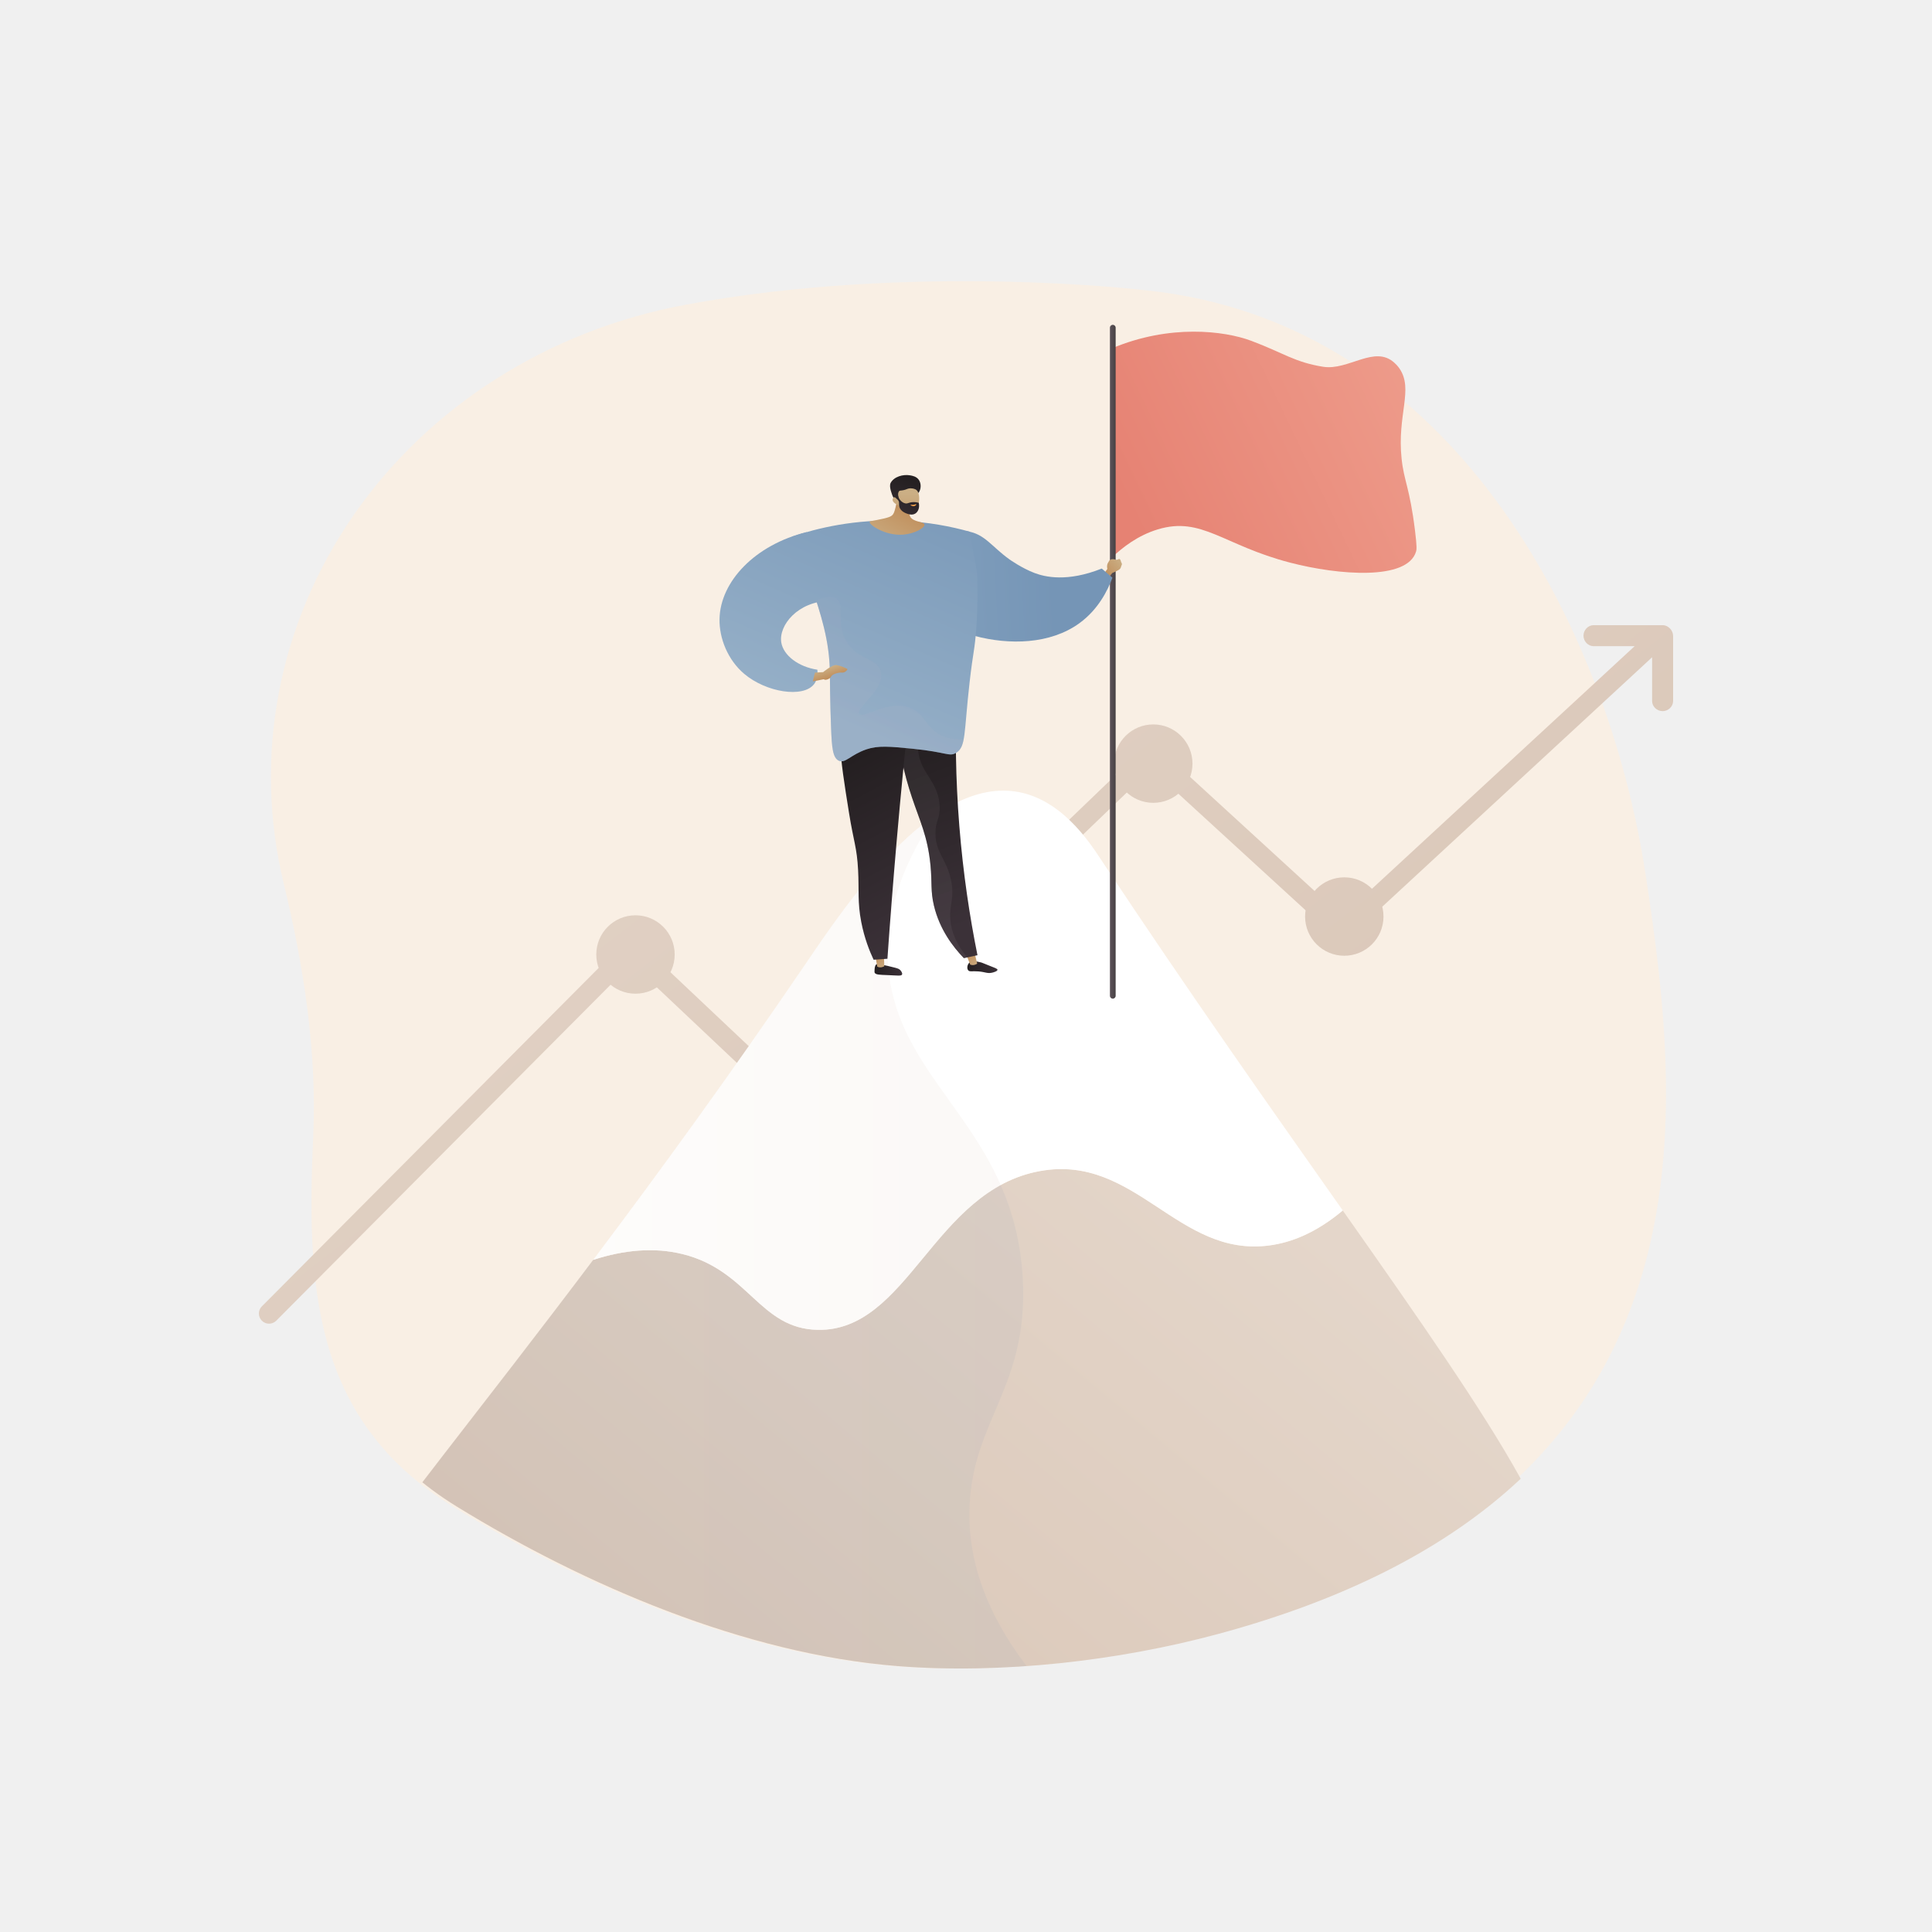
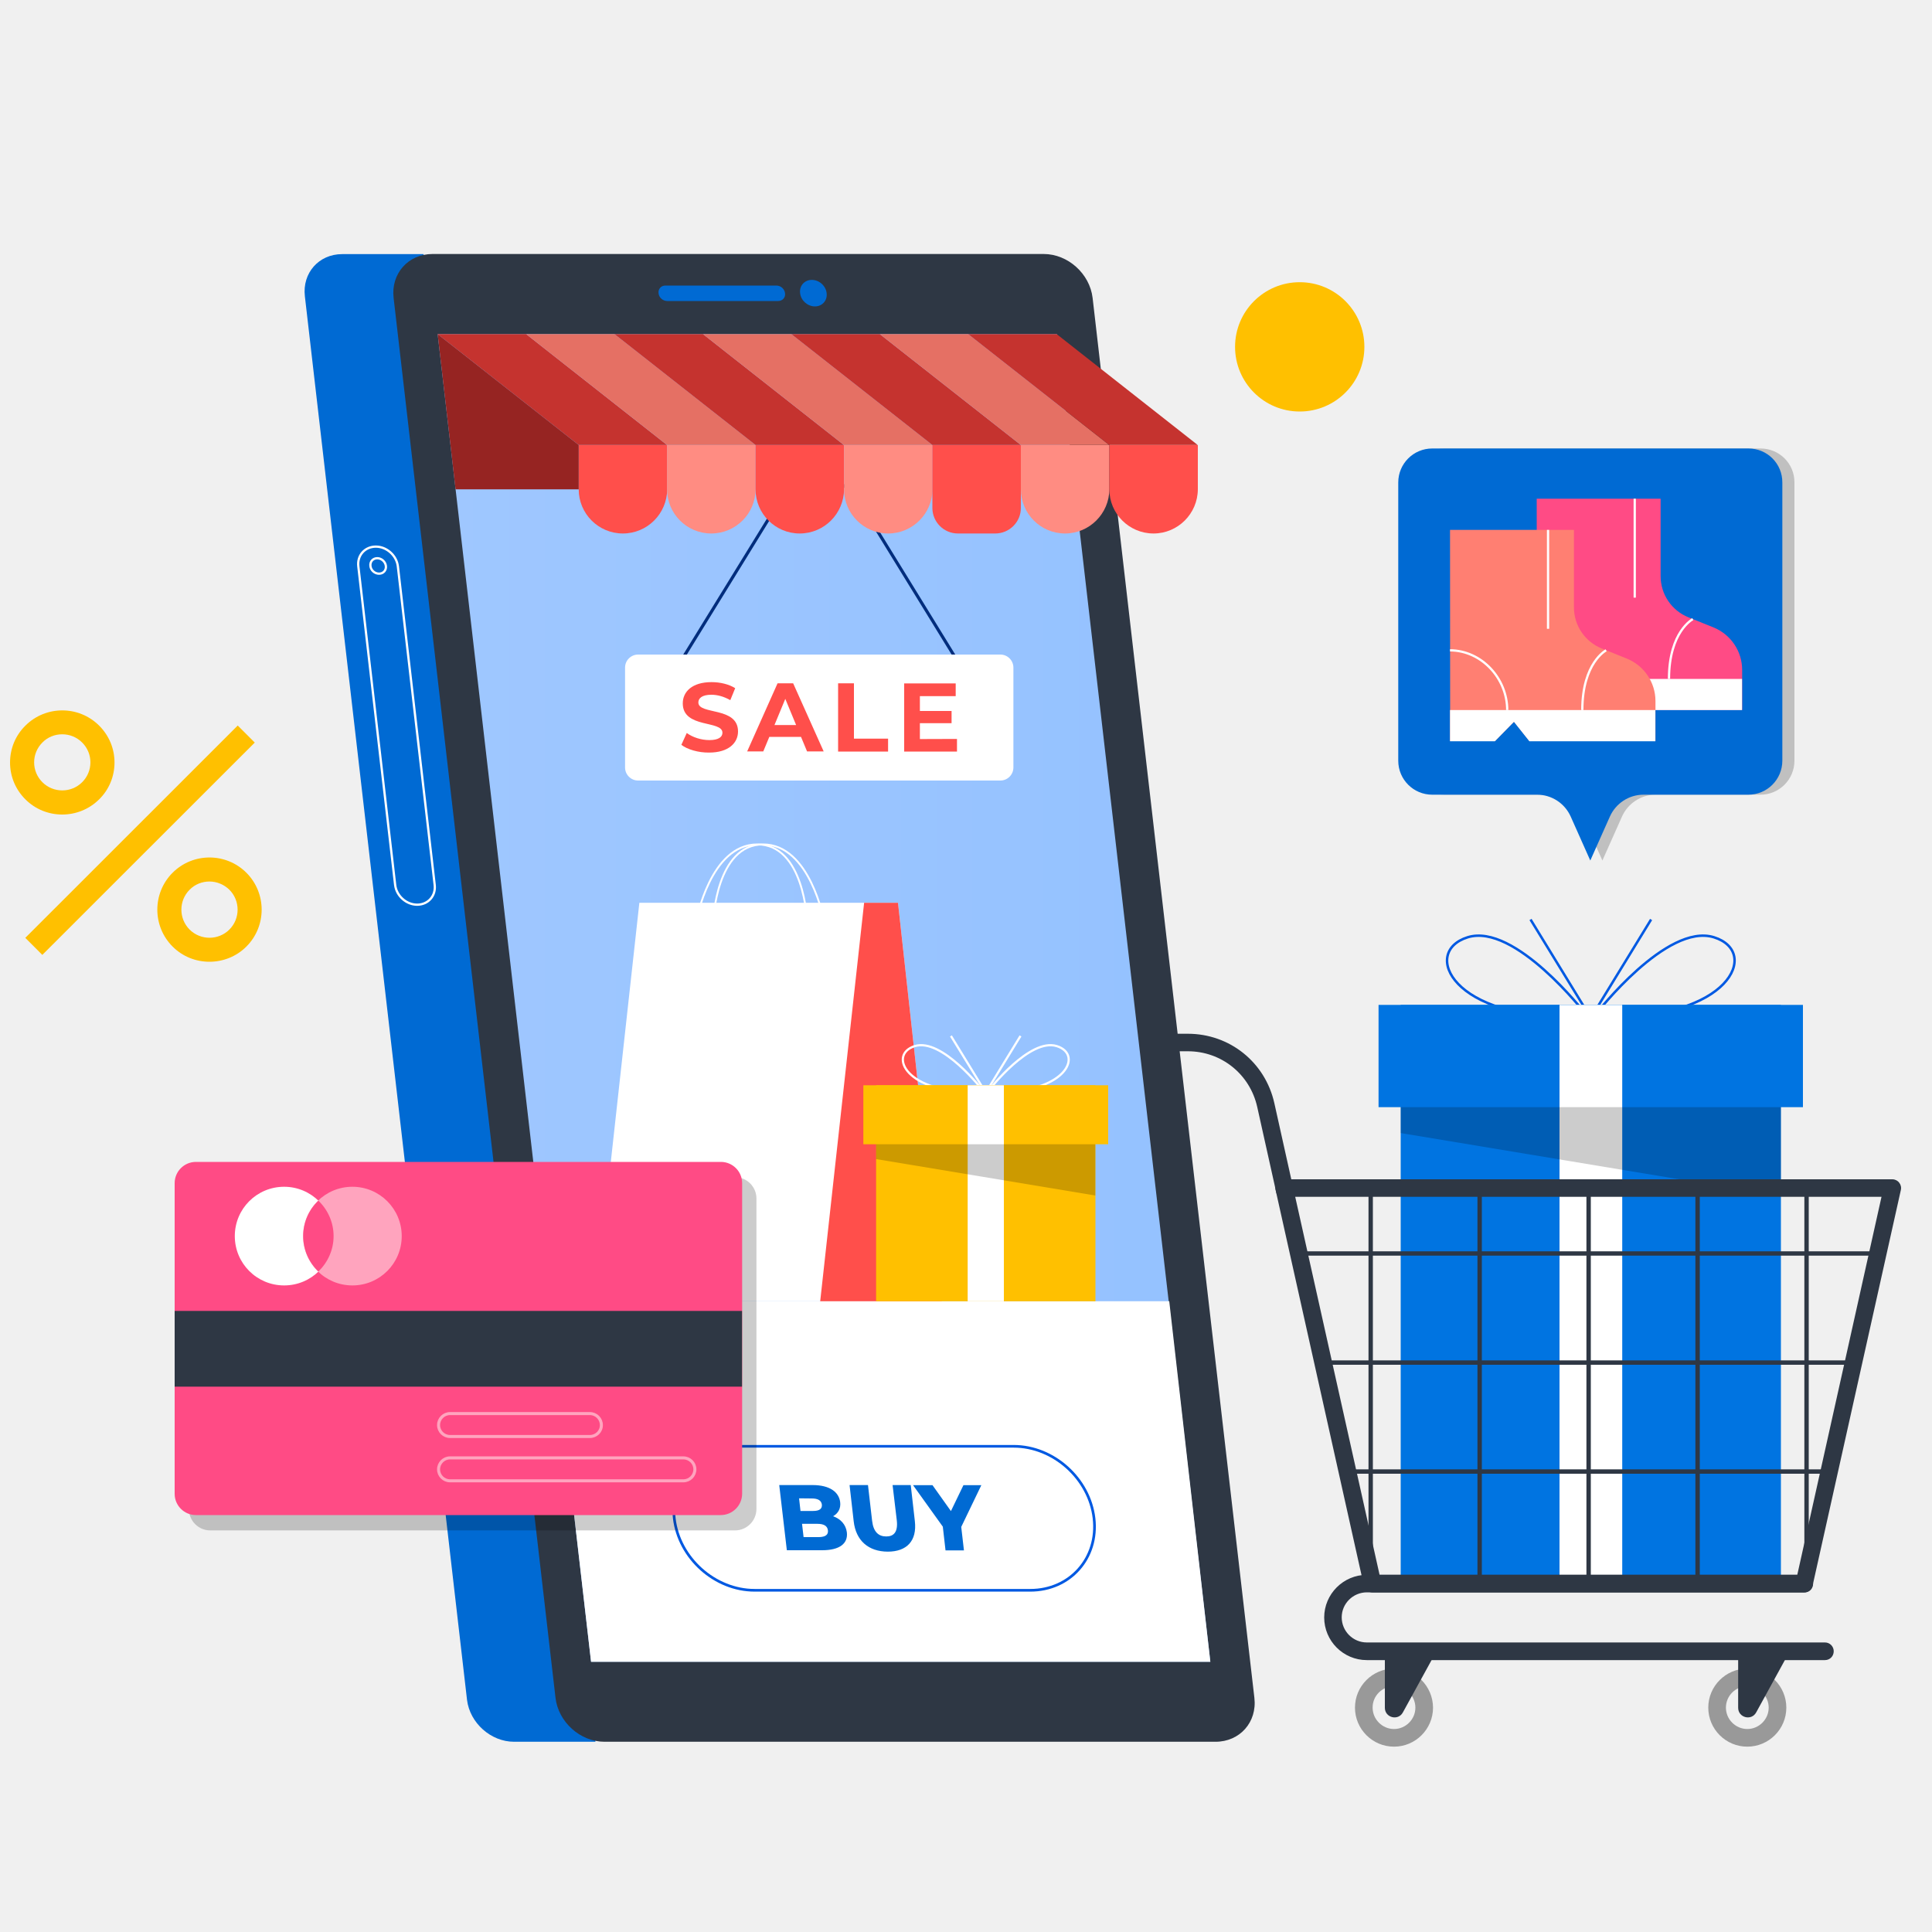
- <svg xmlns="http://www.w3.org/2000/svg" xmlns:xlink="http://www.w3.org/1999/xlink" version="1.1" x="0px" y="0px" viewBox="0 0 2500 2500" style="enable-background:new 0 0 2500 2500;" xml:space="preserve">
-   <g id="Background">
- 	
- </g>
-   <g id="Illustration">
+ <svg xmlns="http://www.w3.org/2000/svg" enable-background="new 0 0 1500 1500" viewBox="0 0 1500 1500" id="online-shopping-app">
+   <path fill="#ffc000" d="M48.3 632.4c-10.4 0-20.7-3.9-28.6-11.8-7.7-7.7-11.9-17.8-11.9-28.6s4.2-21 11.9-28.6c15.8-15.8 41.5-15.8 57.3 0 7.7 7.7 11.9 17.8 11.9 28.6 0 10.8-4.2 21-11.9 28.6C69 628.5 58.7 632.4 48.3 632.4zM48.3 570.1c-5.6 0-11.2 2.1-15.4 6.4-4.1 4.1-6.4 9.6-6.4 15.4 0 5.8 2.3 11.3 6.4 15.4 8.5 8.5 22.4 8.5 30.9 0 4.1-4.1 6.4-9.6 6.4-15.4 0-5.8-2.3-11.3-6.4-15.4C59.5 572.2 53.9 570.1 48.3 570.1zM162.6 746.7c-10.4 0-20.7-3.9-28.6-11.8-15.8-15.8-15.8-41.5 0-57.3 15.8-15.8 41.5-15.8 57.3 0l0 0c15.8 15.8 15.8 41.5 0 57.3C183.4 742.8 173 746.7 162.6 746.7zM162.6 684.4c-5.6 0-11.2 2.1-15.4 6.4-8.5 8.5-8.5 22.4 0 30.9 8.5 8.5 22.4 8.5 30.9 0s8.5-22.4 0-30.9C173.8 686.6 168.2 684.4 162.6 684.4z" />
+   <rect width="233.2" height="18.7" x="-7.9" y="643" fill="#ffc000" transform="rotate(-44.984 108.697 652.323)" />
+   <circle cx="1009.1" cy="269.3" r="50.2" fill="#ffc000" />
+   <path fill="none" stroke="#0059e2" stroke-miterlimit="10" stroke-width="1.924" d="M1230.7 786.8c0 0-54.6-70.5-91.2-59.1-36.6 11.4-11.4 64.9 85.3 61.3M1239.5 786.8c0 0 54.6-70.5 91.2-59.1 36.6 11.4 11.4 64.9-85.3 61.3" />
+   <line x1="1188.3" x2="1232.6" y1="713.9" y2="786.2" fill="none" stroke="#0059e2" stroke-miterlimit="10" stroke-width="1.924" />
+   <line x1="1281.9" x2="1237.6" y1="713.9" y2="786.2" fill="none" stroke="#0059e2" stroke-miterlimit="10" stroke-width="1.924" />
+   <rect width="295.2" height="446.1" x="1087.5" y="780.2" fill="#0074e1" />
+   <rect width="329.5" height="79.4" x="1070.3" y="780.2" fill="#0074e1" />
+   <rect width="48.7" height="446.1" x="1210.8" y="780.2" fill="#fff" />
+   <polygon points="1087.5 859.6 1382.7 859.6 1382.7 928.7 1087.5 879.7" opacity=".2" />
+   <g>
+     <path fill="#999" d="M1082.3,1309.2c9.1,0,16.6,7.5,16.6,16.6c0,9.1-7.5,16.6-16.6,16.6c-9.1,0-16.6-7.5-16.6-16.6     C1065.6,1316.7,1073.1,1309.2,1082.3,1309.2 M1082.3,1295.5c-16.7,0-30.3,13.6-30.3,30.3c0,16.7,13.6,30.3,30.3,30.3     c16.7,0,30.3-13.6,30.3-30.3C1112.5,1309.1,1099,1295.5,1082.3,1295.5L1082.3,1295.5z" />
+     <path fill="#2e3744" d="M1115.2,1282.1l-26,47.4c-3.7,6.8-14,4.1-14-3.6v-43.8L1115.2,1282.1L1115.2,1282.1z" />
+     <path fill="#999" d="M1356.6,1309.2c9.1,0,16.6,7.5,16.6,16.6c0,9.1-7.5,16.6-16.6,16.6c-9.1,0-16.6-7.5-16.6-16.6     C1340,1316.7,1347.4,1309.2,1356.6,1309.2 M1356.6,1295.5c-16.7,0-30.3,13.6-30.3,30.3c0,16.7,13.6,30.3,30.3,30.3     c16.7,0,30.3-13.6,30.3-30.3C1386.9,1309.1,1373.3,1295.5,1356.6,1295.5L1356.6,1295.5z" />
+     <path fill="#2e3744" d="m1389.5 1282.1-26 47.4c-3.7 6.8-14 4.1-14-3.6v-43.8L1389.5 1282.1 1389.5 1282.1zM1400.9 1236.4h-335.3c-3.2 0-6-2.2-6.7-5.3l-68.5-307.1c-.5-2 0-4.1 1.3-5.8 1.3-1.6 3.3-2.6 5.3-2.6h472.2c2.1 0 4.1 1 5.3 2.6 1.3 1.6 1.8 3.7 1.3 5.8l-68.5 307.1C1406.9 1234.2 1404.1 1236.4 1400.9 1236.4zM1071.1 1222.7h324.3l65.4-293.5h-455.2L1071.1 1222.7z" />
    <g>
-       <path style="fill:#F9EFE4;" d="M2129.259,1130.635c-48.93-320.27-249.543-713.744-645.875-754.921    c0,0-300.914-36.602-597.55,18.872C709.78,427.509,555.407,525.515,457.726,666.374    c-97.682,140.859-130.311,312.618-90.711,476.368c25.719,106.357,43.099,216.433,38.329,325.722    c-8.301,190.207-3.525,367.751,181.066,481.184c164.818,101.284,372.245,190.613,570.133,206.259    c134.483,10.633,285.298-6.573,414.914-41.586C2232.011,1935.884,2178.189,1450.904,2129.259,1130.635z" />
+       <path fill="#2e3744" d="M997.6,931.2c-3.1,0-6-2.2-6.7-5.3l-14.8-66.5c-5.7-25.4-27.8-43.2-53.9-43.2h-81.2c-3.8,0-6.8-3.1-6.8-6.8     s3.1-6.8,6.8-6.8h81.2c32.5,0,60.1,22.1,67.2,53.9l14.8,66.5c0.8,3.7-1.5,7.3-5.2,8.2C998.6,931.1,998.1,931.2,997.6,931.2z" />
+     </g>
+     <g>
+       <path fill="#2e3744" d="M1416.9,1288.9h-355.7c-18.3,0-33.1-14.9-33.1-33.1s14.9-33.1,33.1-33.1h339.7c3.8,0,6.8,3.1,6.8,6.8     c0,3.8-3.1,6.8-6.8,6.8h-339.7c-10.7,0-19.5,8.7-19.5,19.4c0,10.7,8.7,19.5,19.5,19.5h355.7c3.8,0,6.8,3.1,6.8,6.8     C1423.7,1285.9,1420.7,1288.9,1416.9,1288.9z" />
+     </g>
+     <g>
+       <path fill="#2e3744" d="M1064.2 1231.2c-.9 0-1.7-.7-1.7-1.7V922.4c0-.9.7-1.7 1.7-1.7.9 0 1.7.7 1.7 1.7v307.1C1065.8 1230.5 1065.1 1231.2 1064.2 1231.2zM1148.8 1231.2c-.9 0-1.7-.7-1.7-1.7V922.4c0-.9.7-1.7 1.7-1.7.9 0 1.7.7 1.7 1.7v307.1C1150.5 1230.5 1149.7 1231.2 1148.8 1231.2zM1233.4 1231.2c-.9 0-1.7-.7-1.7-1.7V922.4c0-.9.7-1.7 1.7-1.7.9 0 1.7.7 1.7 1.7v307.1C1235.1 1230.5 1234.3 1231.2 1233.4 1231.2zM1318 1231.2c-.9 0-1.7-.7-1.7-1.7V922.4c0-.9.7-1.7 1.7-1.7.9 0 1.7.7 1.7 1.7v307.1C1319.7 1230.5 1319 1231.2 1318 1231.2zM1402.6 1231.2c-.9 0-1.7-.7-1.7-1.7V922.4c0-.9.7-1.7 1.7-1.7.9 0 1.7.7 1.7 1.7v307.1C1404.3 1230.5 1403.6 1231.2 1402.6 1231.2z" />
      <g>
-         <linearGradient id="SVGID_1_" gradientUnits="userSpaceOnUse" x1="664.197" y1="500.124" x2="2177.024" y2="2465.77">
-           <stop offset="0" style="stop-color:#E4D6CA" />
-           <stop offset="1" style="stop-color:#D4BDAC" />
-         </linearGradient>
-         <path style="fill:url(#SVGID_1_);" d="M2151.496,808.967h-89.336c-7.255,0-13.137,6.34-13.137,13.595s5.882,13.595,13.137,13.595     h53.052l-378.423,349.509l-238.325-218.337c-5.113-4.682-12.98-4.592-17.977,0.21l-456.281,438.396L826.083,1218.95     c-5.177-4.886-13.304-4.76-18.328,0.287l-468.929,471.202c-5.119,5.142-5.098,13.461,0.045,18.579     c2.563,2.552,5.914,3.826,9.267,3.826c3.373,0,6.745-1.291,9.312-3.871l459.904-462.133l197.917,186.789     c5.092,4.809,13.066,4.774,18.119-0.081l456.414-438.526l238.146,218.167c5.034,4.614,12.495,4.599,17.514-0.037l392.344-362.636     v56.553c0,7.255,6.34,13.138,13.595,13.138S2165,914.325,2165,907.069v-84.081C2165,815.733,2158.751,808.967,2151.496,808.967z" />
-         <linearGradient id="SVGID_00000182494790768310051770000009886511753267519914_" gradientUnits="userSpaceOnUse" x1="408.254" y1="697.107" x2="1921.084" y2="2662.755">
-           <stop offset="0" style="stop-color:#E4D6CA" />
-           <stop offset="1" style="stop-color:#D4BDAC" />
-         </linearGradient>
-         <circle style="fill:url(#SVGID_00000182494790768310051770000009886511753267519914_);" cx="822.321" cy="1235.112" r="50.729" />
-         <linearGradient id="SVGID_00000142148254411785716230000014752625152436231304_" gradientUnits="userSpaceOnUse" x1="447.684" y1="666.761" x2="1960.514" y2="2632.409">
-           <stop offset="0" style="stop-color:#E4D6CA" />
-           <stop offset="1" style="stop-color:#D4BDAC" />
-         </linearGradient>
-         <circle style="fill:url(#SVGID_00000142148254411785716230000014752625152436231304_);" cx="1024.641" cy="1416.411" r="50.729" />
-         <linearGradient id="SVGID_00000138548074316785810810000014837611705430887076_" gradientUnits="userSpaceOnUse" x1="948.41" y1="281.386" x2="2461.239" y2="2247.034">
-           <stop offset="0" style="stop-color:#E4D6CA" />
-           <stop offset="1" style="stop-color:#D4BDAC" />
-         </linearGradient>
-         <circle style="fill:url(#SVGID_00000138548074316785810810000014837611705430887076_);" cx="1492.34" cy="988.125" r="50.729" />
-         <linearGradient id="SVGID_00000060750574649052604710000010683204531546840491_" gradientUnits="userSpaceOnUse" x1="1007.996" y1="235.532" x2="2520.825" y2="2201.18">
-           <stop offset="0" style="stop-color:#E4D6CA" />
-           <stop offset="1" style="stop-color:#D4BDAC" />
-         </linearGradient>
-         <circle style="fill:url(#SVGID_00000060750574649052604710000010683204531546840491_);" cx="1739.505" cy="1185.996" r="50.729" />
-       </g>
-       <g>
-         <defs>
-           <path id="SVGID_00000003791259724068573480000006145492221543148210_" d="M2134.202,1130.635      c-48.93-320.27-194.801-748.476-591.133-789.653c0,0-355.656-1.87-652.292,53.604      C714.724,427.509,560.351,525.515,462.67,666.374c-97.682,140.859-130.311,312.618-90.711,476.368      c25.719,106.357,43.099,216.433,38.329,325.722c-8.301,190.207-3.525,367.751,181.066,481.184      c164.818,101.284,372.245,190.613,570.133,206.259c134.483,10.633,285.298-6.573,414.914-41.586      C2236.955,1935.884,2183.132,1450.904,2134.202,1130.635z" />
-         </defs>
-         <clipPath id="SVGID_00000050637865585664025060000013528293369568156036_">
-           <use xlink:href="#SVGID_00000003791259724068573480000006145492221543148210_" style="overflow:visible;" />
-         </clipPath>
-         <g style="clip-path:url(#SVGID_00000050637865585664025060000013528293369568156036_);">
-           <linearGradient id="SVGID_00000145748433683566025080000016023325848234722446_" gradientUnits="userSpaceOnUse" x1="1649.196" y1="1541.784" x2="650.104" y2="2739.927">
-             <stop offset="0" style="stop-color:#E4D6CA" />
-             <stop offset="1" style="stop-color:#D4BDAC" />
-           </linearGradient>
-           <path style="fill:url(#SVGID_00000145748433683566025080000016023325848234722446_);" d="M1737.541,1566.352      c-35.033,29.417-67.133,41.502-94.843,45.23c-118.749,15.978-172.911-118.699-296.898-96.247      c-137.953,24.981-170.522,207.799-287.759,205.493c-75.318-1.481-89.065-76.737-174.586-97.967      c-36.876-9.154-75.914-5.528-115.876,7.445c-292.869,388.906-456.453,556.595-385.009,637.644      c22.052,25.018,49.626,22.194,331.256,9.488c464.182-20.942,420.471-14.476,459.906-19.354      c406.535-50.282,456-172.116,745.97-159.396c41.807,1.833,65.205,5.483,82.678-12.008      C2060.141,2028.859,1938.173,1851.491,1737.541,1566.352z" />
-           <path style="fill:#FFFFFF;" d="M883.456,1622.862c85.52,21.23,99.268,96.486,174.586,97.967      c117.237,2.306,149.806-180.512,287.759-205.493c123.986-22.452,178.148,112.225,296.898,96.247      c27.709-3.728,59.81-15.814,94.843-45.23c-90.782-129.019-198.271-280.963-313.255-454.673      c-15.797-23.865-52.38-79.329-111.065-87.566c-110.125-15.455-218.432,146.164-269.861,221.76      c-100.281,147.408-193.023,274.538-275.78,384.433C807.542,1617.334,846.58,1613.708,883.456,1622.862z" />
-           <g style="opacity:0.3;">
-             <linearGradient id="SVGID_00000171704196688267087270000017901833446650374528_" gradientUnits="userSpaceOnUse" x1="365.89" y1="1910.207" x2="1385.228" y2="1910.207">
-               <stop offset="0" style="stop-color:#A6B2C7" />
-               <stop offset="1" style="stop-color:#7595B6" />
-             </linearGradient>
-             <path style="opacity:0.3;fill:url(#SVGID_00000171704196688267087270000017901833446650374528_);" d="M1254.573,1949.185       c4.47-111.872,76.491-155.601,68.886-294.603c-2.604-47.588-13.436-86.802-28.522-121.119       c-97.542,53.353-135.589,189.358-236.896,187.366c-75.318-1.481-89.065-76.737-174.586-97.967       c-36.876-9.154-75.914-5.528-115.876,7.445c-292.869,388.906-456.453,556.595-385.009,637.644       c22.052,25.018,49.626,22.194,331.256,9.488c464.182-20.942,420.471-14.476,459.906-19.354       c84.317-10.429,152.977-23.79,211.495-38.339C1278.406,2114.672,1251.637,2022.671,1254.573,1949.185z" />
-           </g>
-           <g style="opacity:0.5;">
-             <linearGradient id="SVGID_00000087374266317950203350000009826500538560630717_" gradientUnits="userSpaceOnUse" x1="767.58" y1="1387.484" x2="1294.938" y2="1387.484">
-               <stop offset="0" style="stop-color:#F3E9E1" />
-               <stop offset="1" style="stop-color:#E1D1C5" />
-             </linearGradient>
-             <path style="opacity:0.3;fill:url(#SVGID_00000087374266317950203350000009826500538560630717_);" d="M1211.29,1054.118       c-70.9,48.013-132.76,140.057-167.931,191.755c-100.281,147.408-193.023,274.538-275.78,384.433       c39.962-12.973,79-16.599,115.876-7.445c85.52,21.23,99.268,96.486,174.586,97.967       c101.308,1.992,139.354-134.013,236.896-187.366c-48.603-110.563-141.848-170.803-146.095-292.963       C1147.173,1192.459,1159.177,1129.851,1211.29,1054.118z" />
-           </g>
-         </g>
-         <g style="clip-path:url(#SVGID_00000050637865585664025060000013528293369568156036_);">
-           <linearGradient id="SVGID_00000042728548534656382400000009896170602390817187_" gradientUnits="userSpaceOnUse" x1="1889.785" y1="465.78" x2="1464.734" y2="669.179">
-             <stop offset="0" style="stop-color:#EF9F8E" />
-             <stop offset="1" style="stop-color:#E68273" />
-           </linearGradient>
-           <path style="fill:url(#SVGID_00000042728548534656382400000009896170602390817187_);" d="M1438.995,450.685      c74.259-31.315,145.072-22.87,180.429-9.564c41.798,15.729,55.663,27.533,92.665,33.473c32.888,5.28,67.031-29.026,92.665-4.782      c1.726,1.633,3.85,3.664,6.237,7.173c18.364,26.994-3.329,59.596,2.673,116.559c3.071,29.144,10.502,37.233,17.374,93.246      c2.614,21.3,2.068,24.437,1.337,26.898c-11.232,37.796-100.339,30.654-163.054,14.346      c-86.463-22.484-114.299-60.19-171.073-43.037c-26.189,7.913-46.092,23.74-58.807,35.864      C1445.232,631.2,1433.203,540.345,1438.995,450.685z" />
-           <linearGradient id="SVGID_00000066518132582728720060000003079432980953133498_" gradientUnits="userSpaceOnUse" x1="1436.224" y1="856.292" x2="1443.64" y2="856.292">
-             <stop offset="0" style="stop-color:#5D535A" />
-             <stop offset="1" style="stop-color:#464143" />
-           </linearGradient>
-           <path style="fill:url(#SVGID_00000066518132582728720060000003079432980953133498_);" d="M1439.932,1292.263      c-2.048,0-3.708-1.66-3.708-3.708V424.03c0-2.048,1.66-3.708,3.708-3.708s3.708,1.66,3.708,3.708v864.525      C1443.64,1290.603,1441.98,1292.263,1439.932,1292.263z" />
-         </g>
-         <g style="clip-path:url(#SVGID_00000050637865585664025060000013528293369568156036_);">
-           <linearGradient id="SVGID_00000067227044360339811470000018023492147443415485_" gradientUnits="userSpaceOnUse" x1="364.579" y1="1438.516" x2="379.641" y2="1484.488" gradientTransform="matrix(0.444 0.896 -0.896 0.444 2577.302 -242.4513)">
-             <stop offset="0" style="stop-color:#CBAF85" />
-             <stop offset="1" style="stop-color:#BA7C44" />
-           </linearGradient>
-           <path style="fill:url(#SVGID_00000067227044360339811470000018023492147443415485_);" d="M1426.655,744.905l6.255-8.72      c0,0-1.201-4.576,0.833-7.928c2.034-3.353,2.034-3.353,2.034-3.353s2.65-2.486,7.725-0.745c1.147,0.394,2.412,0.264,3.41-0.424      c2.996-2.069,3.797,3.63,3.797,3.63s2.167,2.537,0.223,4.74c0,0-0.253,3.247-2.673,4.914c-2.42,1.667-8.906,4.408-8.906,4.408      l-6.99,8.41L1426.655,744.905z" />
-           <linearGradient id="SVGID_00000169556835537154579790000006021139020408608149_" gradientUnits="userSpaceOnUse" x1="177.34" y1="1938.69" x2="354.86" y2="1528.511" gradientTransform="matrix(0.444 0.896 -0.896 0.444 2577.302 -242.4513)">
-             <stop offset="0" style="stop-color:#95AFC7" />
-             <stop offset="1" style="stop-color:#7595B6" />
-           </linearGradient>
-           <path style="fill:url(#SVGID_00000169556835537154579790000006021139020408608149_);" d="M1425.665,735.707      c-44.726,17.81-73.424,10.842-86.801,5.819c-16.798-6.306-32.9-17.88-32.9-17.88c-22.741-16.345-31.642-32.608-54.06-36.133      c-1.692-0.266-6.695-0.967-12.191-0.481c-32.334,2.862-68.327,45.648-63.698,74.107      c8.025,49.336,145.376,100.147,220.801,45.228c24.281-17.68,36.439-42.163,42.638-58.791      C1434.858,743.62,1430.261,739.664,1425.665,735.707z" />
-           <linearGradient id="SVGID_00000061447211162902396510000010910602654264451494_" gradientUnits="userSpaceOnUse" x1="258.002" y1="1344.237" x2="293.472" y2="1344.237" gradientTransform="matrix(-0.996 0.0897 0.0897 0.996 1303.235 -108.6052)">
-             <stop offset="0" style="stop-color:#3B3138" />
-             <stop offset="1" style="stop-color:#241F21" />
-           </linearGradient>
-           <path style="fill:url(#SVGID_00000061447211162902396510000010910602654264451494_);" d="M1133.679,1248.15      c-1.84,1.692-1.957,5.644-2.032,8.227c-0.035,1.154-0.052,1.731,0.102,2.129c1.116,2.9,6.868,2.861,15.916,3.231      c14.298,0.586,18.594,1.446,19.578-0.736c0.921-2.045-1.799-5.136-2.104-5.477c-1.644-1.83-3.561-2.415-7.257-3.387      c-6.839-1.798-11.442-2.73-12.835-3.012C1136.343,1247.361,1134.888,1247.04,1133.679,1248.15z" />
-           <linearGradient id="SVGID_00000141455244156051481880000017647933434857233073_" gradientUnits="userSpaceOnUse" x1="-183.378" y1="1290.798" x2="-167.816" y2="1258.588" gradientTransform="matrix(-0.9976 0.0694 0.0694 0.9976 874.06 -20.1341)">
-             <stop offset="0" style="stop-color:#CBAF85" />
-             <stop offset="1" style="stop-color:#BA7C44" />
-           </linearGradient>
-           <path style="fill:url(#SVGID_00000141455244156051481880000017647933434857233073_);" d="M1143.707,1233.893l0.557,16.275      c-0.445,0.761-5.386,2.85-9.103,0.634l-2.805-16.118L1143.707,1233.893z" />
-           <linearGradient id="SVGID_00000108288758294084983080000011509917892013414821_" gradientUnits="userSpaceOnUse" x1="-92.734" y1="1394.728" x2="-55.049" y2="1394.728" gradientTransform="matrix(-0.977 0.2133 0.2133 0.977 901.014 -95.5242)">
-             <stop offset="0" style="stop-color:#3B3138" />
-             <stop offset="1" style="stop-color:#241F21" />
-           </linearGradient>
-           <path style="fill:url(#SVGID_00000108288758294084983080000011509917892013414821_);" d="M1254.118,1245.9      c-2.458,2.44-3.24,7.132-1.345,9.566c1.862,2.393,4.937,0.837,13.386,1.541c9.049,0.755,11.302,3.022,17.552,1.652      c2.525-0.555,7.009-1.989,7.021-3.77c0.008-1.253-2.195-2.017-9.535-4.92c-10.418-4.12-10.361-4.312-12.594-4.805      C1262.995,1243.924,1257.365,1242.679,1254.118,1245.9z" />
-           <linearGradient id="SVGID_00000073704193772272279820000004191005495729453226_" gradientUnits="userSpaceOnUse" x1="-214.337" y1="1344.513" x2="-198.446" y2="1311.621" gradientTransform="matrix(-0.9894 0.1453 0.1453 0.9894 858.8999 -47.1749)">
-             <stop offset="0" style="stop-color:#CBAF85" />
-             <stop offset="1" style="stop-color:#BA7C44" />
-           </linearGradient>
-           <path style="fill:url(#SVGID_00000073704193772272279820000004191005495729453226_);" d="M1260.715,1231.427l3.739,15.365      c-0.387,0.793-5.153,3.252-9.028,1.326l-5.968-15.039L1260.715,1231.427z" />
-           <linearGradient id="SVGID_00000147930441497932428160000008241385308561447348_" gradientUnits="userSpaceOnUse" x1="1610.995" y1="1088.991" x2="1510.485" y2="862.416" gradientTransform="matrix(0.9986 0.0533 -0.0533 0.9986 -270.6734 12.099)">
-             <stop offset="0" style="stop-color:#3B3138" />
-             <stop offset="1" style="stop-color:#241F21" />
-           </linearGradient>
-           <path style="fill:url(#SVGID_00000147930441497932428160000008241385308561447348_);" d="M1238.007,898.062      c-2.063,50.858-1.646,108.188,3.36,170.717c4.947,61.8,13.513,117.859,23.482,167.284c-5.884,1.251-11.767,2.502-17.651,3.752      c-13.983-14.507-31.394-37.099-38.721-68.102c-4.548-19.242-2.175-28.879-4.457-52.37      c-3.633-37.403-13.969-57.449-24.126-87.996c-9.128-27.45-19.507-67.574-23.385-120.674      C1183.675,906.469,1210.841,902.265,1238.007,898.062z" />
-           <linearGradient id="SVGID_00000013171809179812174090000015639766466264888496_" gradientUnits="userSpaceOnUse" x1="1595.409" y1="1095.905" x2="1494.898" y2="869.33" gradientTransform="matrix(0.9986 0.0533 -0.0533 0.9986 -270.6734 12.099)">
-             <stop offset="0" style="stop-color:#5D535A" />
-             <stop offset="1" style="stop-color:#464143" />
-           </linearGradient>
-           <path style="opacity:0.3;fill:url(#SVGID_00000013171809179812174090000015639766466264888496_);" d="M1229.881,1135.745      c-6.479-25.657-18.96-32.442-19.405-56.66c-0.314-17.131,5.842-18.531,5.433-34.928c-0.62-24.871-15.189-37.912-22.509-53.556      c-7.731-16.523-10.693-43.062,10.142-87.206c-15.678,2.426-31.356,4.852-47.034,7.278      c3.878,53.099,14.258,93.224,23.385,120.674c10.158,30.548,20.493,50.594,24.126,87.996c2.282,23.491-0.091,33.127,4.457,52.369      c7.328,31.003,24.738,53.595,38.721,68.102c1.497-0.318,2.993-0.636,4.49-0.954c-15.116-18.043-20.45-34.156-21.807-47.231      C1227.674,1170.358,1236.413,1161.614,1229.881,1135.745z" />
-           <linearGradient id="SVGID_00000051364453473914722850000000013103696011404691_" gradientUnits="userSpaceOnUse" x1="1260.85" y1="1238.916" x2="1160.337" y2="1012.335" gradientTransform="matrix(0.9976 -0.0694 0.0694 0.9976 -120.3582 49.5474)">
-             <stop offset="0" style="stop-color:#3B3138" />
-             <stop offset="1" style="stop-color:#241F21" />
-           </linearGradient>
-           <path style="fill:url(#SVGID_00000051364453473914722850000000013103696011404691_);" d="M1179.199,894.883      c-7.002,64.449-13.438,130.135-19.229,197.025c-4.346,50.194-8.216,99.775-11.643,148.723      c-5.964,0.415-11.928,0.83-17.892,1.245c-5.156-10.965-11.89-27.667-15.984-48.833c-4.973-25.707-2.703-40.693-4.073-67.134      c-1.538-29.655-5.717-36.321-11.741-73.948c-12.227-76.365-18.34-114.547,1.05-137.059      C1105.981,907.591,1125.458,889.455,1179.199,894.883z" />
-           <linearGradient id="SVGID_00000059998881493446815170000017349741632443052207_" gradientUnits="userSpaceOnUse" x1="1088.385" y1="936.818" x2="1242.067" y2="581.72">
-             <stop offset="0" style="stop-color:#95AFC7" />
-             <stop offset="1" style="stop-color:#7595B6" />
-           </linearGradient>
-           <path style="fill:url(#SVGID_00000059998881493446815170000017349741632443052207_);" d="M1024.74,694.471      c32.217-10.923,81.374-23.027,141.494-20.55c34.828,1.435,64.77,7.411,88.494,14.056c3.208,17.94,6.415,35.88,9.623,53.82      c0.737,17.987,0.975,42.354-1.046,71.143c-2.021,28.787-3.999,29.221-8.629,69.857c-7.548,66.254-4.391,83.564-17.707,91.522      c-8.661,5.177-11.793-1.072-55.988-5.453c-29.635-2.937-44.758-4.302-59.765,0.776c-20.436,6.915-27.274,18.525-35.704,14.747      c-8.084-3.623-9.114-17.58-10.09-41.914c-1.506-37.538-1.414-63.052-1.552-72.184c-0.637-41.903-11.248-73.897-24.838-114.873      C1040.533,729.791,1031.58,709.05,1024.74,694.471z" />
-           <g>
-             <linearGradient id="SVGID_00000005226811241721216460000004950910467528750987_" gradientUnits="userSpaceOnUse" x1="1475.326" y1="33.941" x2="1479.283" y2="-71.44" gradientTransform="matrix(0.8944 0.4471 -0.4471 0.8944 -163.3565 23.6114)">
-               <stop offset="0" style="stop-color:#CBAF85" />
-               <stop offset="1" style="stop-color:#BA7C44" />
-             </linearGradient>
-             <path style="fill:url(#SVGID_00000005226811241721216460000004950910467528750987_);" d="M1162.254,632.41       c-0.474,10.535-2.094,18.824-3.512,24.484c-1.623,6.485-2.631,8.129-3.875,9.44c-1.873,1.974-4.636,3.566-19.926,6.502       c-8.32,1.597-9.374,1.485-9.599,2.29c-1.096,3.928,20.572,18.673,43.88,16.643c14.265-1.242,27.578-8.632,27.014-12.916       c-0.568-4.312-14.833-2.776-18.636-10.724c-2.645-5.529,1.049-12.981,5.272-19.09       C1179.485,641.788,1165.64,639.661,1162.254,632.41z" />
-             <g>
-               <linearGradient id="SVGID_00000075855617015821605630000005438848579764520338_" gradientUnits="userSpaceOnUse" x1="-618.228" y1="433.355" x2="-645.052" y2="365.229" gradientTransform="matrix(-0.9988 -0.0496 -0.0496 0.9988 550.302 221.7428)">
-                 <stop offset="0" style="stop-color:#3B3138" />
-                 <stop offset="1" style="stop-color:#241F21" />
-               </linearGradient>
-               <path style="fill:url(#SVGID_00000075855617015821605630000005438848579764520338_);" d="M1188.309,637.976        c3.578-4.26,4.198-11.998,0.61-17.102c-3.088-4.392-8.27-5.271-11.372-5.799c-8.989-1.527-20.604,1.639-25.018,9.752        c-2.615,4.808,1.926,15.33,2.624,17.216c0.791,2.132,2.388,2.934,3.818,4.591c1.98,2.297,5.078,5.947,10.127,12.044        c0.508-1.693,1.255-3.781,2.383-6.028c0.434-0.865,2.174-4.241,4.681-6.983        C1181.183,640.17,1184.917,642.014,1188.309,637.976z" />
-               <linearGradient id="SVGID_00000041287144491684013830000005708068504806784435_" gradientUnits="userSpaceOnUse" x1="879.055" y1="426.575" x2="877.822" y2="525.964" gradientTransform="matrix(0.9999 -0.0116 0.0116 0.9999 288.3104 220.9825)">
-                 <stop offset="0" style="stop-color:#CBAF85" />
-                 <stop offset="1" style="stop-color:#BA7C44" />
-               </linearGradient>
-               <path style="fill:url(#SVGID_00000041287144491684013830000005708068504806784435_);" d="M1161.714,653.383        c0,0,5.425,10.073,17.306,9.935c10.637-0.124,13.459-23.812,6.958-29.218c-2.169-1.804-6.656-2.744-10.389-1.91        c-2.205,0.493-2.989,1.357-6.608,2.091c-3.338,0.679-4.248,0.264-5.287,1.047c-1.299,0.98-2.346,3.496-0.642,10.556        c-1.913-2.155-4.299-3.071-6.062-2.351c-0.281,0.116-1.035,0.572-1.485,1.3        C1153.879,647.469,1156.174,651.069,1161.714,653.383z" />
-               <linearGradient id="SVGID_00000065037188421200721260000014197833982373589170_" gradientUnits="userSpaceOnUse" x1="-626.422" y1="436.618" x2="-653.273" y2="368.422" gradientTransform="matrix(-0.9988 -0.0496 -0.0496 0.9988 550.302 221.7428)">
-                 <stop offset="0" style="stop-color:#3B3138" />
-                 <stop offset="1" style="stop-color:#241F21" />
-               </linearGradient>
-               <path style="fill:url(#SVGID_00000065037188421200721260000014197833982373589170_);" d="M1163.291,633.881        c0.491,0.409-1.174,2.232-1.434,4.925c-0.507,5.227,4.461,11.801,9.843,12.623c3.182,0.486,4.164-1.395,9.482-1.671        c3.293-0.171,5.996,0.391,7.69,0.858c1.355,5.835-0.515,11.481-4.498,13.934c-4.288,2.641-9.478,0.623-11.648-0.221        c-1.451-0.565-6.103-2.363-8.346-6.838c-2.337-4.662,0.339-7.254-2.455-10.472c-1.41-1.623-3.333-2.396-5.081-5.486        c-0.474-0.839-0.782-1.576-0.968-2.07C1158.766,636.709,1162.58,633.289,1163.291,633.881z" />
-               <linearGradient id="SVGID_00000117652413379250569310000014917124122153023890_" gradientUnits="userSpaceOnUse" x1="-652.701" y1="395.527" x2="-651.305" y2="407.976" gradientTransform="matrix(-0.9988 -0.0496 -0.0496 0.9988 550.302 221.7428)">
-                 <stop offset="0" style="stop-color:#FFC444" />
-                 <stop offset="1" style="stop-color:#F36F56" />
-               </linearGradient>
-               <path style="fill:url(#SVGID_00000117652413379250569310000014917124122153023890_);" d="M1184.911,652.539        c0,0-2.353,1.074-6.297,0.64c-0.192-0.021-0.407,0.024-0.437,0.122c-0.111,0.37,2.337,2.189,4.711,1.657        c1.685-0.379,3.061-1.882,2.859-2.294C1185.661,652.491,1185.284,652.493,1184.911,652.539z" />
-             </g>
-           </g>
-           <linearGradient id="SVGID_00000080911340297128084350000015766951122384072071_" gradientUnits="userSpaceOnUse" x1="970.621" y1="885.852" x2="1124.304" y2="530.752">
-             <stop offset="0" style="stop-color:#95AFC7" />
-             <stop offset="1" style="stop-color:#7595B6" />
-           </linearGradient>
-           <path style="fill:url(#SVGID_00000080911340297128084350000015766951122384072071_);" d="M1057.692,866.596      c0.747,8.75-1.159,14.692-4.339,18.767c-14.096,18.062-62.003,10.677-90.476-13.517c-21.076-17.908-32.235-45.715-31.823-70.632      c0.805-48.618,45.862-96.258,112.885-112.717c9.921,29.657,19.842,59.314,29.763,88.972      c-41.321,0.63-66.425,31.78-62.702,54.016C1013.773,848.051,1033.093,862.951,1057.692,866.596z" />
-           <linearGradient id="SVGID_00000126284180886808346340000009701430575903599786_" gradientUnits="userSpaceOnUse" x1="1116.634" y1="949.044" x2="1270.317" y2="593.943">
-             <stop offset="0" style="stop-color:#A6B2C7" />
-             <stop offset="1" style="stop-color:#7595B6" />
-           </linearGradient>
-           <path style="opacity:0.3;fill:url(#SVGID_00000126284180886808346340000009701430575903599786_);" d="M1219.79,952.568      c-21.737-9.275-21.611-28.47-41.913-36.48c-28.97-11.431-60.978,15.125-65.975,7.761c-5.201-7.662,33.027-31.159,27.942-54.332      c-4.042-18.416-30.726-15.152-45.018-40.361c-13.558-23.913-0.414-46.022-12.419-54.332c-4.305-2.981-11.9-4.157-26.299,2.18      c10.041,31.358,17.24,59.011,17.761,93.289c0.139,9.133,0.046,34.647,1.552,72.184c0.976,24.333,2.006,38.291,10.09,41.914      c8.43,3.777,15.269-7.832,35.704-14.747c15.007-5.078,30.131-3.713,59.765-0.776c44.195,4.38,47.327,10.629,55.988,5.453      c5.64-3.371,8.322-8.44,10.116-18.177C1238.226,957.099,1228.827,956.424,1219.79,952.568z" />
-           <linearGradient id="SVGID_00000040570484062356353600000009257693134771912080_" gradientUnits="userSpaceOnUse" x1="1070.633" y1="863.119" x2="1077.767" y2="884.892">
-             <stop offset="0" style="stop-color:#CBAF85" />
-             <stop offset="1" style="stop-color:#BA7C44" />
-           </linearGradient>
-           <path style="fill:url(#SVGID_00000040570484062356353600000009257693134771912080_);" d="M1054.465,870.327l10.665-0.596      c0,0,11.685-9.779,17.004-9.168c5.318,0.61,13.275,4.3,14.245,5.075c0.97,0.774-2.911,5.11-6.792,4.689      c-3.881-0.422-12.541,1.672-14.09,5.091c-1.549,3.419-8.27,5.484-9.412,3.478l-14.337,2.846L1054.465,870.327z" />
-         </g>
+         <path fill="#2e3744" d="M1457.8 974.9H1009c-.9 0-1.7-.7-1.7-1.7 0-.9.7-1.7 1.7-1.7h448.8c.9 0 1.7.7 1.7 1.7C1459.5 974.2 1458.7 974.9 1457.8 974.9zM1442 1059.6h-417.3c-.9 0-1.7-.7-1.7-1.7 0-.9.7-1.7 1.7-1.7H1442c.9 0 1.7.7 1.7 1.7C1443.7 1058.8 1443 1059.6 1442 1059.6zM1424.5 1144.2h-382.2c-.9 0-1.7-.7-1.7-1.7 0-.9.7-1.7 1.7-1.7h382.2c.9 0 1.7.7 1.7 1.7C1426.2 1143.4 1425.4 1144.2 1424.5 1144.2z" />
      </g>
    </g>
  </g>
+   <g>
+     <path d="M1366.9,348.2h-245.5c-14.6,0-26.4,11.8-26.4,26.4v216c0,14.6,11.8,26.4,26.4,26.4h81.4   c11.3,0,21.5,6.7,26.1,17l15.2,34.1l15.2-34.1c4.6-10.3,14.8-17,26.1-17h81.4c14.6,0,26.4-11.8,26.4-26.4v-216   C1393.3,360,1381.5,348.2,1366.9,348.2z" opacity=".2" />
+     <path fill="#006ad3" d="M1357.5,348.2H1112c-14.6,0-26.4,11.8-26.4,26.4v216c0,14.6,11.8,26.4,26.4,26.4h81.4c11.3,0,21.5,6.7,26.1,17   l15.2,34.1l15.2-34.1c4.6-10.3,14.8-17,26.1-17h81.4c14.6,0,26.4-11.8,26.4-26.4v-216C1383.9,360,1372.1,348.2,1357.5,348.2z" />
+     <path fill="#ff4b85" d="M1193.1,387.2h96.2v60.1c0,14.1,8.5,26.7,21.6,32l19.4,7.8c13.5,5.5,22.3,18.5,22.3,33v31.1h-97.8l-12-15.1     l-14.8,15.1h-34.8L1193.1,387.2L1193.1,387.2z" />
+     <polygon fill="#fff" points="1193.1 527.1 1193.1 551.3 1227.9 551.3 1242.7 536.2 1254.7 551.3 1352.5 551.3 1352.5 527.1" />
+     <path fill="none" stroke="#fff" stroke-miterlimit="10" stroke-width="1.755" d="M1237.5 527.1c0-24.6-19.8-46.2-44.4-46.4M1314.3 480.7c0 0-18.5 9.6-18.5 46.4" />
+     <line x1="1269.2" x2="1269.2" y1="387.2" y2="464" fill="none" stroke="#fff" stroke-miterlimit="10" stroke-width="1.755" />
+     <g>
+       <path fill="#ff7f72" d="M1125.8,411.4h96.2v60.1c0,14.1,8.5,26.7,21.6,32l19.4,7.8c13.5,5.5,22.3,18.5,22.3,33v31.1h-97.8l-12-15.1     l-14.8,15.1h-34.8L1125.8,411.4L1125.8,411.4z" />
+       <polygon fill="#fff" points="1125.8 551.3 1125.8 575.5 1160.6 575.5 1175.4 560.4 1187.4 575.5 1285.2 575.5 1285.2 551.3" />
+       <path fill="none" stroke="#fff" stroke-miterlimit="10" stroke-width="1.755" d="M1170.2 551.3c0-24.6-19.8-46.2-44.4-46.4M1247 504.9c0 0-18.5 9.6-18.5 46.4" />
+       <line x1="1201.9" x2="1201.9" y1="411.4" y2="488.2" fill="none" stroke="#fff" stroke-miterlimit="10" stroke-width="1.755" />
+     </g>
+   </g>
+   <g>
+     <path fill="#006ad3" d="M399.1,1352.3h63.2L328.8,197.3h-63.2c-18,0-31,14.6-28.9,32.7l125.9,1089.8    C364.8,1337.7,381.1,1352.3,399.1,1352.3z" />
+     <path fill="#2e3744" d="M943.7,1352.3H469.3c-18.8,0-35.8-15.3-38-34.1L305.6,231.3c-2.2-18.8,11.3-34.1,30.2-34.1h474.5    c18.8,0,35.8,15.3,38,34.1l125.6,1086.9C976.1,1337.1,962.6,1352.3,943.7,1352.3z" />
+     <linearGradient id="a" x1="339.793" x2="939.72" y1="727.193" y2="727.193" gradientTransform="matrix(1 0 0 -1 0 1502)" gradientUnits="userSpaceOnUse">
+       <stop offset="0" stop-color="#9fc7ff" />
+       <stop offset=".922" stop-color="#95c2ff" />
+     </linearGradient>
+     <polygon fill="url(#a)" points="939.7 1290.2 458.9 1290.2 339.8 259.4 820.6 259.4" />
+     <polygon fill="#fff" points="426.6 1010.3 907.8 1010.3 939.7 1290.2 458.9 1290.2" />
+     <path fill="none" stroke="#fff" stroke-miterlimit="10" stroke-width="1.755" d="M323.9,702.4L323.9,702.4c-8.5,0-16.1-6.9-17.1-15.3l-28.6-247.4c-1-8.5,5.1-15.3,13.6-15.3l0,0     c8.5,0,16.1,6.9,17.1,15.3l28.6,247.4C338.5,695.5,332.4,702.4,323.9,702.4z" />
+     <path fill="none" stroke="#fff" stroke-miterlimit="10" stroke-width="1.755" d="M299.6,439.4c0.4,3.4-2,6-5.3,6c-3.4,0-6.4-2.7-6.7-6c-0.4-3.4,2-6,5.3-6     C296.2,433.4,299.2,436.1,299.6,439.4z" />
+     <path fill="#006ad3" d="M604.2 233.7H518c-3.4 0-6.4-2.7-6.7-6l0 0c-.4-3.4 2-6 5.3-6h86.2c3.4 0 6.4 2.7 6.7 6l0 0C610 230.9 607.6 233.7 604.2 233.7zM641.8 227.6c.7 5.7-3.4 10.3-9.1 10.3-5.7 0-10.9-4.6-11.5-10.3-.7-5.7 3.4-10.3 9.1-10.3C636 217.3 641.2 221.9 641.8 227.6z" />
+     <g>
+       <path fill="none" stroke="#0059e2" stroke-miterlimit="10" stroke-width="2.07" d="M799.9,1234.7h-214c-30.9,0-58.8-25-62.4-55.9l0,0c-3.6-30.9,18.6-55.9,49.5-55.9h214     c30.9,0,58.8,25,62.4,55.9l0,0C853,1209.7,830.8,1234.7,799.9,1234.7z" />
+       <path fill="#006ad3" d="M657.5 1189.7c1 8.7-5.6 13.9-19.2 13.9h-27.4L605 1153h25.9c13.3 0 20.4 5.4 21.4 13.2.6 4.8-1.4 8.7-5.5 11C652.7 1179.3 656.7 1183.6 657.5 1189.7zM620.4 1163.3l1.1 9.8h9.9c4.8 0 7-1.7 6.7-4.9-.4-3.2-3-4.8-7.8-4.8L620.4 1163.3 620.4 1163.3zM642.8 1188.2c-.4-3.5-3.2-5.1-8.1-5.1h-12l1.2 10.3h12C640.8 1193.3 643.2 1191.6 642.8 1188.2zM662.8 1181.1l-3.2-28.1h14.3l3.2 27.7c1 8.7 5 12.2 11 12.2 5.9 0 9.1-3.5 8.2-12.2L693 1153h14.1l3.2 28.1c1.7 15.1-6.1 23.6-21.1 23.6C674.3 1204.6 664.5 1196.2 662.8 1181.1zM746.3 1185.5l2.1 18.2h-14.3l-2.1-18.4-23.1-32.2H724l14.3 20.1 9.7-20.1h13.9L746.3 1185.5z" />
+     </g>
+     <path fill="none" stroke="#002d7d" stroke-miterlimit="10" stroke-width="2.404" d="M523,522.6h226.1l-82.3-133.8c-14.1-22.8-47.3-22.8-61.4,0L523,522.6z" />
+     <g>
+       <path fill="none" stroke="#fff" stroke-miterlimit="10" stroke-width="1.445" d="M553.8,714.7c0,0,2.3-59.1,38.7-59.1c36.4,0,47.2,59.1,47.2,59.1" />
+       <polygon fill="#fff" points="731.3 1010.3 462.3 1010.3 496.4 700.9 697.2 700.9" />
+       <polygon fill="#ff4f4b" points="670.9 700.9 636.8 1010.3 731.3 1010.3 697.2 700.9" />
+       <path fill="none" stroke="#fff" stroke-miterlimit="10" stroke-width="1.445" d="M626.6,714.7c0,0-2.3-59.1-38.7-59.1c-36.4,0-47.2,59.1-47.2,59.1" />
+       <g>
+         <path fill="none" stroke="#fff" stroke-miterlimit="10" stroke-width="1.71" d="M762.8 846.3c0 0-31.5-40.7-52.6-34.1-21.1 6.6-6.6 37.5 49.2 35.4M767.9 846.3c0 0 31.5-40.7 52.6-34.1 21.1 6.6 6.6 37.5-49.2 35.4" />
+         <line x1="738.3" x2="763.9" y1="804.3" y2="846" fill="none" stroke="#fff" stroke-miterlimit="10" stroke-width="1.71" />
+         <line x1="792.3" x2="766.8" y1="804.3" y2="846" fill="none" stroke="#fff" stroke-miterlimit="10" stroke-width="1.71" />
+         <rect width="170.3" height="167.7" x="680.2" y="842.6" fill="#ffc000" />
+         <rect width="190.1" height="45.8" x="670.3" y="842.6" fill="#ffc000" />
+         <rect width="28.1" height="167.7" x="751.3" y="842.6" fill="#fff" />
+         <polygon points="680.2 888.4 850.4 888.4 850.4 928.2 680.2 899.9" opacity=".2" />
+       </g>
+     </g>
+     <path fill="#fff" d="M776.7,606H495.4c-5.6,0-10.1-4.6-10.1-10.1v-77.6c0-5.6,4.6-10.1,10.1-10.1h281.3c5.6,0,10.1,4.6,10.1,10.1   v77.6C786.8,601.4,782.3,606,776.7,606z" />
+     <g>
+       <path fill="#ff4f4b" d="m529 578.3 4.2-9.2c4.5 3.3 11.1 5.5 17.5 5.5 7.2 0 10.2-2.4 10.2-5.7 0-9.9-30.8-3.1-30.8-22.8 0-9 7.2-16.5 22.3-16.5 6.7 0 13.5 1.6 18.4 4.7l-3.8 9.3c-4.9-2.8-10-4.2-14.7-4.2-7.2 0-10.1 2.7-10.1 6 0 9.8 30.8 3 30.8 22.5 0 8.9-7.3 16.4-22.5 16.4C542.2 584.4 533.7 581.9 529 578.3zM621.9 572.1h-24.6l-4.7 11.3h-12.5l23.6-52.9h12.1l23.7 52.9h-12.9L621.9 572.1zM618.1 562.9l-8.4-20.3-8.4 20.3H618.1zM650.7 530.5h12.3v43h26.5v10h-38.8L650.7 530.5 650.7 530.5zM743 573.7v9.8h-41v-52.9h40v9.9h-27.8v11.5h24.6v9.5h-24.6v12.3L743 573.7 743 573.7z" />
+     </g>
+     <g>
+       <polygon fill="#c5332f" points="517.9 345.5 449.3 345.5 339.8 259.4 408.5 259.4" />
+       <polygon fill="#e57064" points="586.6 345.5 517.9 345.5 408.5 259.4 477.1 259.4" />
+       <polygon fill="#c5332f" points="655.2 345.5 586.6 345.5 477.1 259.4 545.8 259.4" />
+       <polygon fill="#e57064" points="723.9 345.5 655.2 345.5 545.8 259.4 614.4 259.4" />
+       <polygon fill="#c5332f" points="792.6 345.5 723.9 345.5 614.4 259.4 683.1 259.4" />
+       <polygon fill="#e57064" points="861.2 345.5 792.6 345.5 683.1 259.4 751.7 259.4" />
+       <polygon fill="#c5332f" points="929.9 345.5 861.2 345.5 751.7 259.4 820.4 259.4" />
+       <g>
+         <path fill="#ff4f4b" d="M483.6,414.2L483.6,414.2c-19,0-34.3-15.4-34.3-34.3v-34.3H518v34.3C517.9,398.8,502.6,414.2,483.6,414.2z" />
+         <path fill="#ff8c82" d="M552.2,414.2L552.2,414.2c-19,0-34.3-15.4-34.3-34.3v-34.3h68.7v34.3C586.6,398.8,571.2,414.2,552.2,414.2z     " />
+         <path fill="#ff4f4b" d="M620.9,414.2L620.9,414.2c-19,0-34.3-15.4-34.3-34.3v-34.3h68.7v34.3C655.2,398.8,639.9,414.2,620.9,414.2z     " />
+         <path fill="#ff8c82" d="M689.6,414.2L689.6,414.2c-19,0-34.3-15.4-34.3-34.3v-34.3h68.7v34.3C723.9,398.8,708.5,414.2,689.6,414.2z     " />
+         <path fill="#ff4f4b" d="M772.7,414.2h-29c-10.9,0-19.8-8.9-19.8-19.8v-48.8h68.7v48.8C792.6,405.3,783.7,414.2,772.7,414.2z" />
+         <path fill="#ff8c82" d="M826.9,414.2L826.9,414.2c-19,0-34.3-15.4-34.3-34.3v-34.3h68.7v34.3C861.2,398.8,845.8,414.2,826.9,414.2z     " />
+         <path fill="#ff4f4b" d="M895.6,414.2L895.6,414.2c-19,0-34.3-15.4-34.3-34.3v-34.3h68.7v34.3C929.9,398.8,914.5,414.2,895.6,414.2z     " />
+       </g>
+       <polygon fill="#962422" points="353.7 379.9 449.3 379.9 449.3 345.5 339.8 259.4" />
+     </g>
+   </g>
+   <g>
+     <path d="M570.7,1188.2H163.2c-9.1,0-16.5-7.4-16.5-16.5V930.5c0-9.1,7.4-16.5,16.5-16.5h407.6   c9.1,0,16.5,7.4,16.5,16.5v241.2C587.2,1180.8,579.8,1188.2,570.7,1188.2z" opacity=".2" />
+     <path fill="#ff4b85" d="M559.6,1176.3H152.1c-9.1,0-16.5-7.4-16.5-16.5V918.6c0-9.1,7.4-16.5,16.5-16.5h407.6   c9.1,0,16.5,7.4,16.5,16.5v241.2C576.1,1168.9,568.7,1176.3,559.6,1176.3z" />
+     <rect width="440.5" height="58.8" x="135.6" y="1017.8" fill="#2e3744" />
+     <path fill="#fff" d="M258.9,959.7c0,21.2-17.1,38.3-38.3,38.3s-38.3-17.1-38.3-38.3s17.1-38.3,38.3-38.3    C241.7,921.4,258.9,938.6,258.9,959.7z" />
+     <path fill="#ffa4be" d="M311.9,959.7c0,21.2-17.1,38.3-38.3,38.3s-38.3-17.1-38.3-38.3s17.1-38.3,38.3-38.3    C294.8,921.4,311.9,938.6,311.9,959.7z" />
+     <path fill="#ff4b85" d="M235.4,959.7c0,10.8,4.6,20.6,11.8,27.5c7.2-7,11.8-16.7,11.8-27.5c0-10.8-4.6-20.6-11.8-27.5    C239.9,939.1,235.4,948.9,235.4,959.7z" />
+     <g>
+       <path fill="none" stroke="#ffa4be" stroke-miterlimit="10" stroke-width="2.353" d="M458 1115.3H349.4c-4.9 0-8.9-4-8.9-8.9l0 0c0-4.9 4-8.9 8.9-8.9H458c4.9 0 8.9 4 8.9 8.9l0 0C467 1111.3 462.9 1115.3 458 1115.3zM530.6 1149.7H349.4c-4.9 0-8.9-4-8.9-8.9l0 0c0-4.9 4-8.9 8.9-8.9h181.2c4.9 0 8.9 4 8.9 8.9l0 0C539.5 1145.7 535.5 1149.7 530.6 1149.7z" />
+     </g>
+   </g>
</svg>
